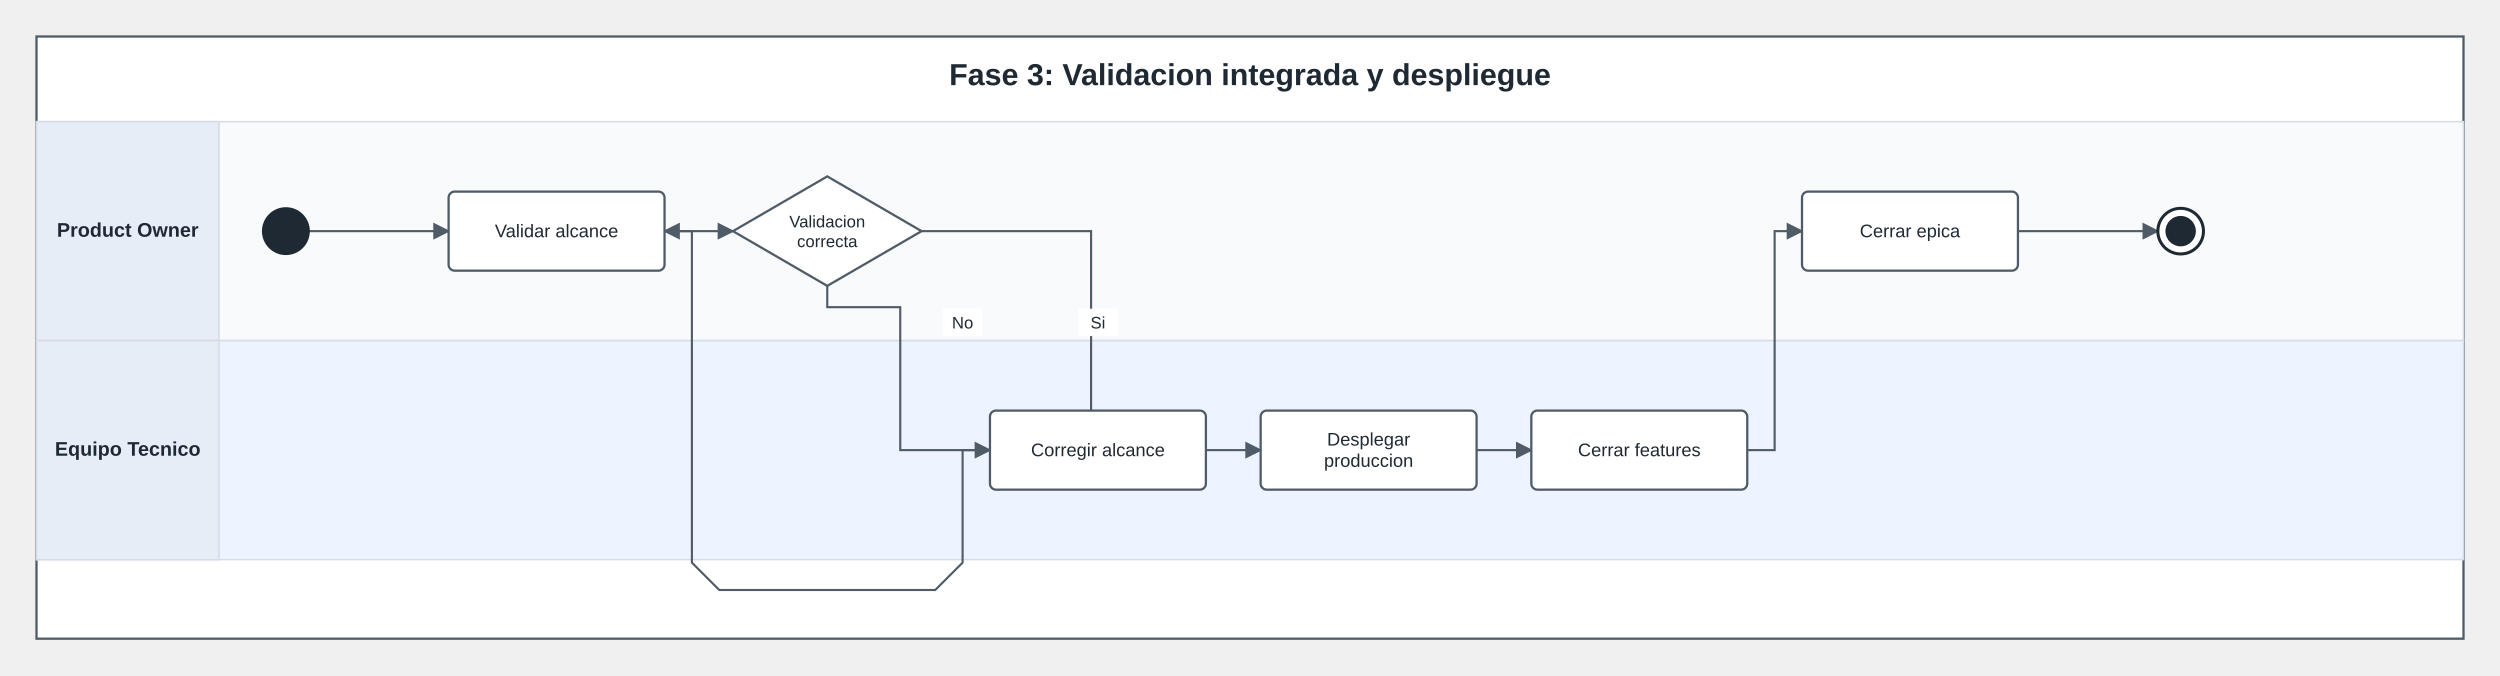
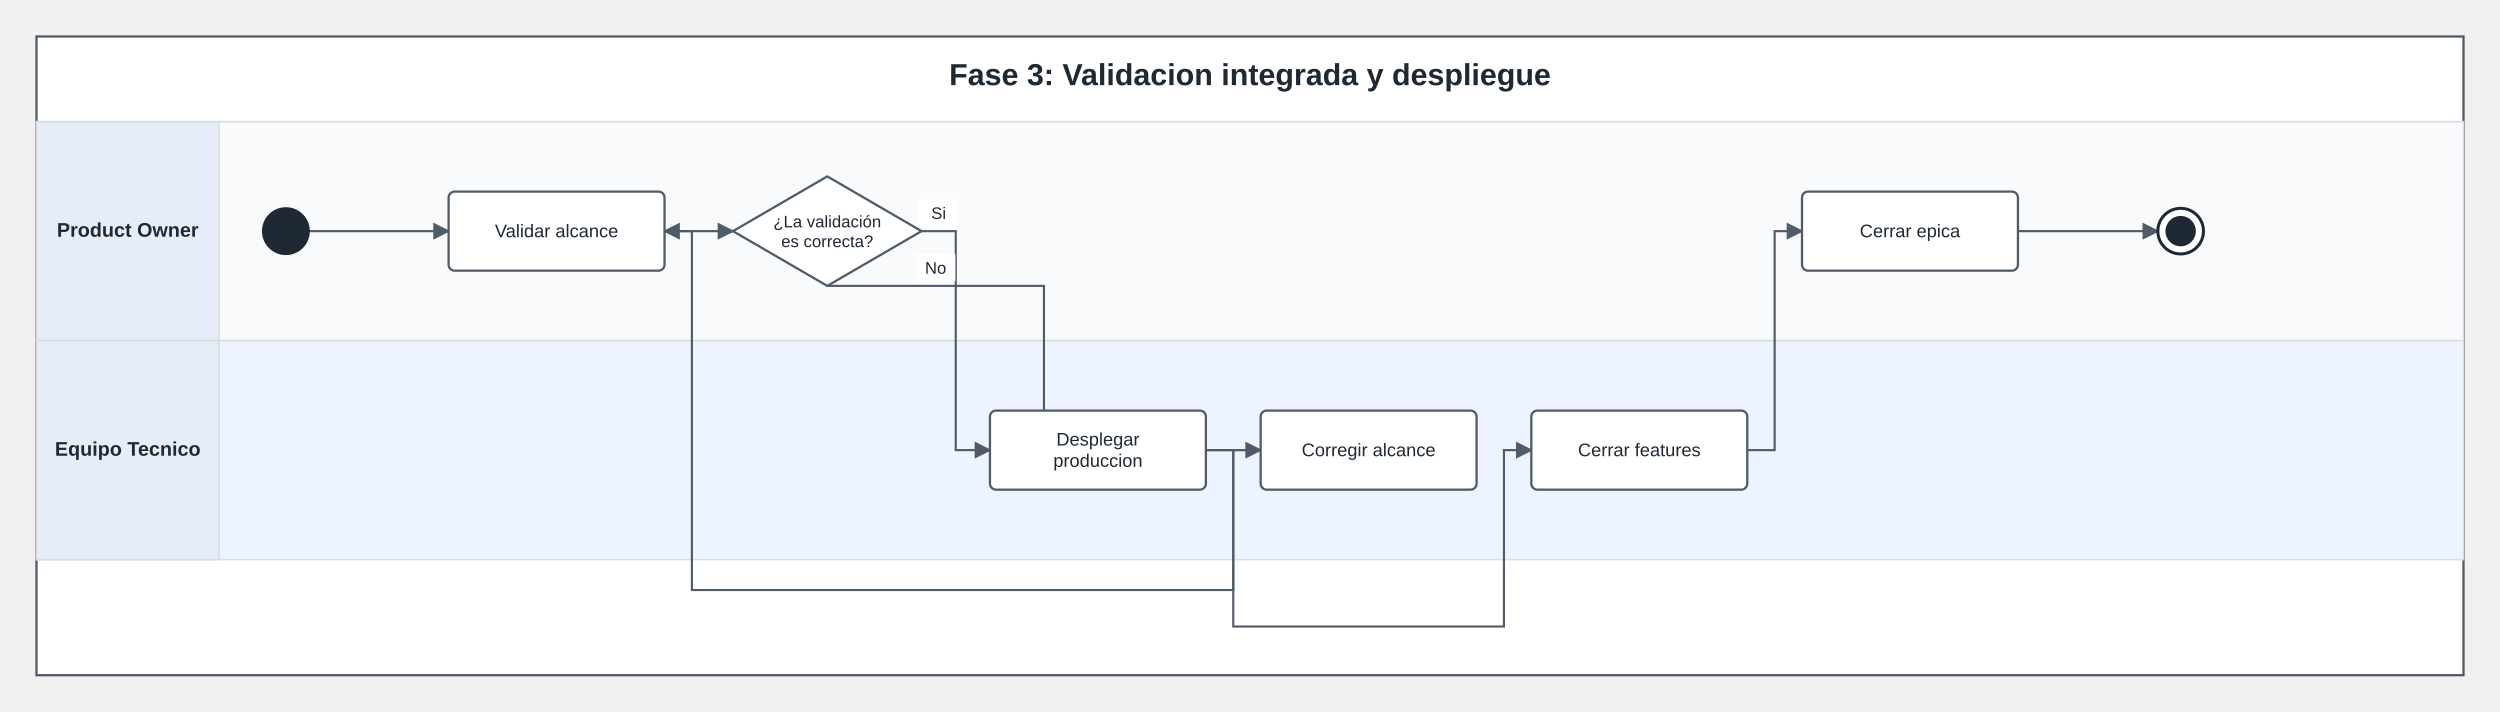
- <svg xmlns="http://www.w3.org/2000/svg" width="1644" height="444" viewBox="0 0 1644 444" role="img" aria-labelledby="title desc">
+ <svg xmlns="http://www.w3.org/2000/svg" width="1644" height="468" viewBox="0 0 1644 468" role="img" aria-labelledby="title desc">
  <defs>
    <marker id="arrow" viewBox="0 0 10 10" refX="9" refY="5" markerWidth="8" markerHeight="8" orient="auto-start-reverse">
      <path d="M 0 0 L 10 5 L 0 10 z" fill="#4f5b67" />
    </marker>
  </defs>
-   <rect x="24" y="24" width="1596" height="396" rx="0" fill="#ffffff" stroke="#4f5b67" stroke-width="1.5" />
+   <rect x="24" y="24" width="1596" height="420" rx="0" fill="#ffffff" stroke="#4f5b67" stroke-width="1.5" />
  <text x="822.0" y="56" text-anchor="middle" font-family="Arial, sans-serif" font-size="20" font-weight="700" fill="#1f2933">Fase 3: Validacion integrada y despliegue</text>
  <rect x="24" y="80" width="1596" height="144" fill="#f8fafc" stroke="#d5dce6" stroke-width="1" />
  <rect x="24" y="80" width="120" height="144" fill="#e6edf7" stroke="#d5dce6" stroke-width="1" />
  <text x="84.0" y="152.0" text-anchor="middle" dominant-baseline="middle" font-family="Arial, sans-serif" font-size="13" font-weight="700" fill="#1f2933">
    <tspan x="84.0" dy="-0.0">Product Owner</tspan>
  </text>
  <rect x="24" y="224" width="1596" height="144" fill="#eef4ff" stroke="#d5dce6" stroke-width="1" />
  <rect x="24" y="224" width="120" height="144" fill="#e6edf7" stroke="#d5dce6" stroke-width="1" />
  <text x="84.0" y="296.0" text-anchor="middle" dominant-baseline="middle" font-family="Arial, sans-serif" font-size="13" font-weight="700" fill="#1f2933">
    <tspan x="84.0" dy="-0.0">Equipo Tecnico</tspan>
  </text>
  <g fill="none" stroke="#4f5b67" stroke-width="1.4" marker-end="url(#arrow)">
    <polyline points="203.0,152.0 249.0,152.0 295.0,152.0" />
    <polyline points="437.0,152.0 459.5,152.0 482.0,152.0" />
-     <polyline points="544,188.0 544,202.0 592,202.0 592,296.0 651.0,296.0" />
-     <polyline points="651.0,296.0 633.0,296.0 633.0,370 615.0,388 473.0,388 455.0,370 455.0,152.0 437.0,152.0" />
-     <polyline points="606.0,152.0 717.5,152.0 717.5,296.0 829.0,296.0" />
-     <polyline points="971.0,296.0 989.0,296.0 1007.0,296.0" />
+     <polyline points="544,188.0 686.5,188.0 686.5,296.0 829.0,296.0" />
+     <polyline points="829.0,296.0 811.0,296.0 811.0,388 455.0,388 455.0,152.0 437.0,152.0" />
+     <polyline points="606.0,152.0 628.5,152.0 628.5,296.0 651.0,296.0" />
+     <polyline points="793.0,296.0 811.0,296.0 811.0,412 989.0,412 989.0,296.0 1007.0,296.0" />
    <polyline points="1149.0,296.0 1167.0,296.0 1167.0,152.0 1185.0,152.0" />
    <polyline points="1327.0,152.0 1373.0,152.0 1419.0,152.0" />
  </g>
-   <rect x="620.0" y="203.0" width="26" height="18" fill="#ffffff" stroke="none" />
-   <text x="633.0" y="216.0" text-anchor="middle" font-family="Arial, sans-serif" font-size="11" fill="#1f2933">No</text>
-   <rect x="709.0" y="203.0" width="26" height="18" fill="#ffffff" stroke="none" />
-   <text x="722.0" y="216.0" text-anchor="middle" font-family="Arial, sans-serif" font-size="11" fill="#1f2933">Si</text>
+   <rect x="602.25" y="167.0" width="26" height="18" fill="#ffffff" stroke="none" />
+   <text x="615.25" y="180.0" text-anchor="middle" font-family="Arial, sans-serif" font-size="11" fill="#1f2933">No</text>
+   <rect x="604.25" y="131.0" width="26" height="18" fill="#ffffff" stroke="none" />
+   <text x="617.25" y="144.0" text-anchor="middle" font-family="Arial, sans-serif" font-size="11" fill="#1f2933">Si</text>
  <circle cx="188" cy="152.0" r="15.0" fill="#1f2933" stroke="#1f2933" stroke-width="1.5" />
  <rect x="295.0" y="126.0" width="142" height="52" rx="4" fill="#ffffff" stroke="#4f5b67" stroke-width="1.5" />
  <text x="366" y="156.0" text-anchor="middle" font-family="Arial, sans-serif" font-size="12" fill="#1f2933">Validar alcance</text>
  <polygon points="544,116.0 606.0,152.0 544,188.0 482.0,152.0" fill="#ffffff" stroke="#4f5b67" stroke-width="1.5" />
-   <text x="544" y="149.5" text-anchor="middle" font-family="Arial, sans-serif" font-size="11" fill="#1f2933">Validacion</text>
-   <text x="544" y="162.5" text-anchor="middle" font-family="Arial, sans-serif" font-size="11" fill="#1f2933">correcta</text>
+   <text x="544" y="149.5" text-anchor="middle" font-family="Arial, sans-serif" font-size="11" fill="#1f2933">¿La validación</text>
+   <text x="544" y="162.5" text-anchor="middle" font-family="Arial, sans-serif" font-size="11" fill="#1f2933">es correcta?</text>
+   <rect x="829.0" y="270.0" width="142" height="52" rx="4" fill="#ffffff" stroke="#4f5b67" stroke-width="1.5" />
+   <text x="900" y="300.0" text-anchor="middle" font-family="Arial, sans-serif" font-size="12" fill="#1f2933">Corregir alcance</text>
  <rect x="651.0" y="270.0" width="142" height="52" rx="4" fill="#ffffff" stroke="#4f5b67" stroke-width="1.5" />
-   <text x="722" y="300.0" text-anchor="middle" font-family="Arial, sans-serif" font-size="12" fill="#1f2933">Corregir alcance</text>
-   <rect x="829.0" y="270.0" width="142" height="52" rx="4" fill="#ffffff" stroke="#4f5b67" stroke-width="1.5" />
-   <text x="900" y="293.0" text-anchor="middle" font-family="Arial, sans-serif" font-size="12" fill="#1f2933">Desplegar</text>
-   <text x="900" y="307.0" text-anchor="middle" font-family="Arial, sans-serif" font-size="12" fill="#1f2933">produccion</text>
+   <text x="722" y="293.0" text-anchor="middle" font-family="Arial, sans-serif" font-size="12" fill="#1f2933">Desplegar</text>
+   <text x="722" y="307.0" text-anchor="middle" font-family="Arial, sans-serif" font-size="12" fill="#1f2933">produccion</text>
  <rect x="1007.0" y="270.0" width="142" height="52" rx="4" fill="#ffffff" stroke="#4f5b67" stroke-width="1.5" />
  <text x="1078" y="300.0" text-anchor="middle" font-family="Arial, sans-serif" font-size="12" fill="#1f2933">Cerrar features</text>
  <rect x="1185.0" y="126.0" width="142" height="52" rx="4" fill="#ffffff" stroke="#4f5b67" stroke-width="1.5" />
  <text x="1256" y="156.0" text-anchor="middle" font-family="Arial, sans-serif" font-size="12" fill="#1f2933">Cerrar epica</text>
  <circle cx="1434" cy="152.0" r="15.0" fill="#ffffff" stroke="#1f2933" stroke-width="2" />
  <circle cx="1434" cy="152.0" r="10.0" fill="#1f2933" stroke="none" />
</svg>
